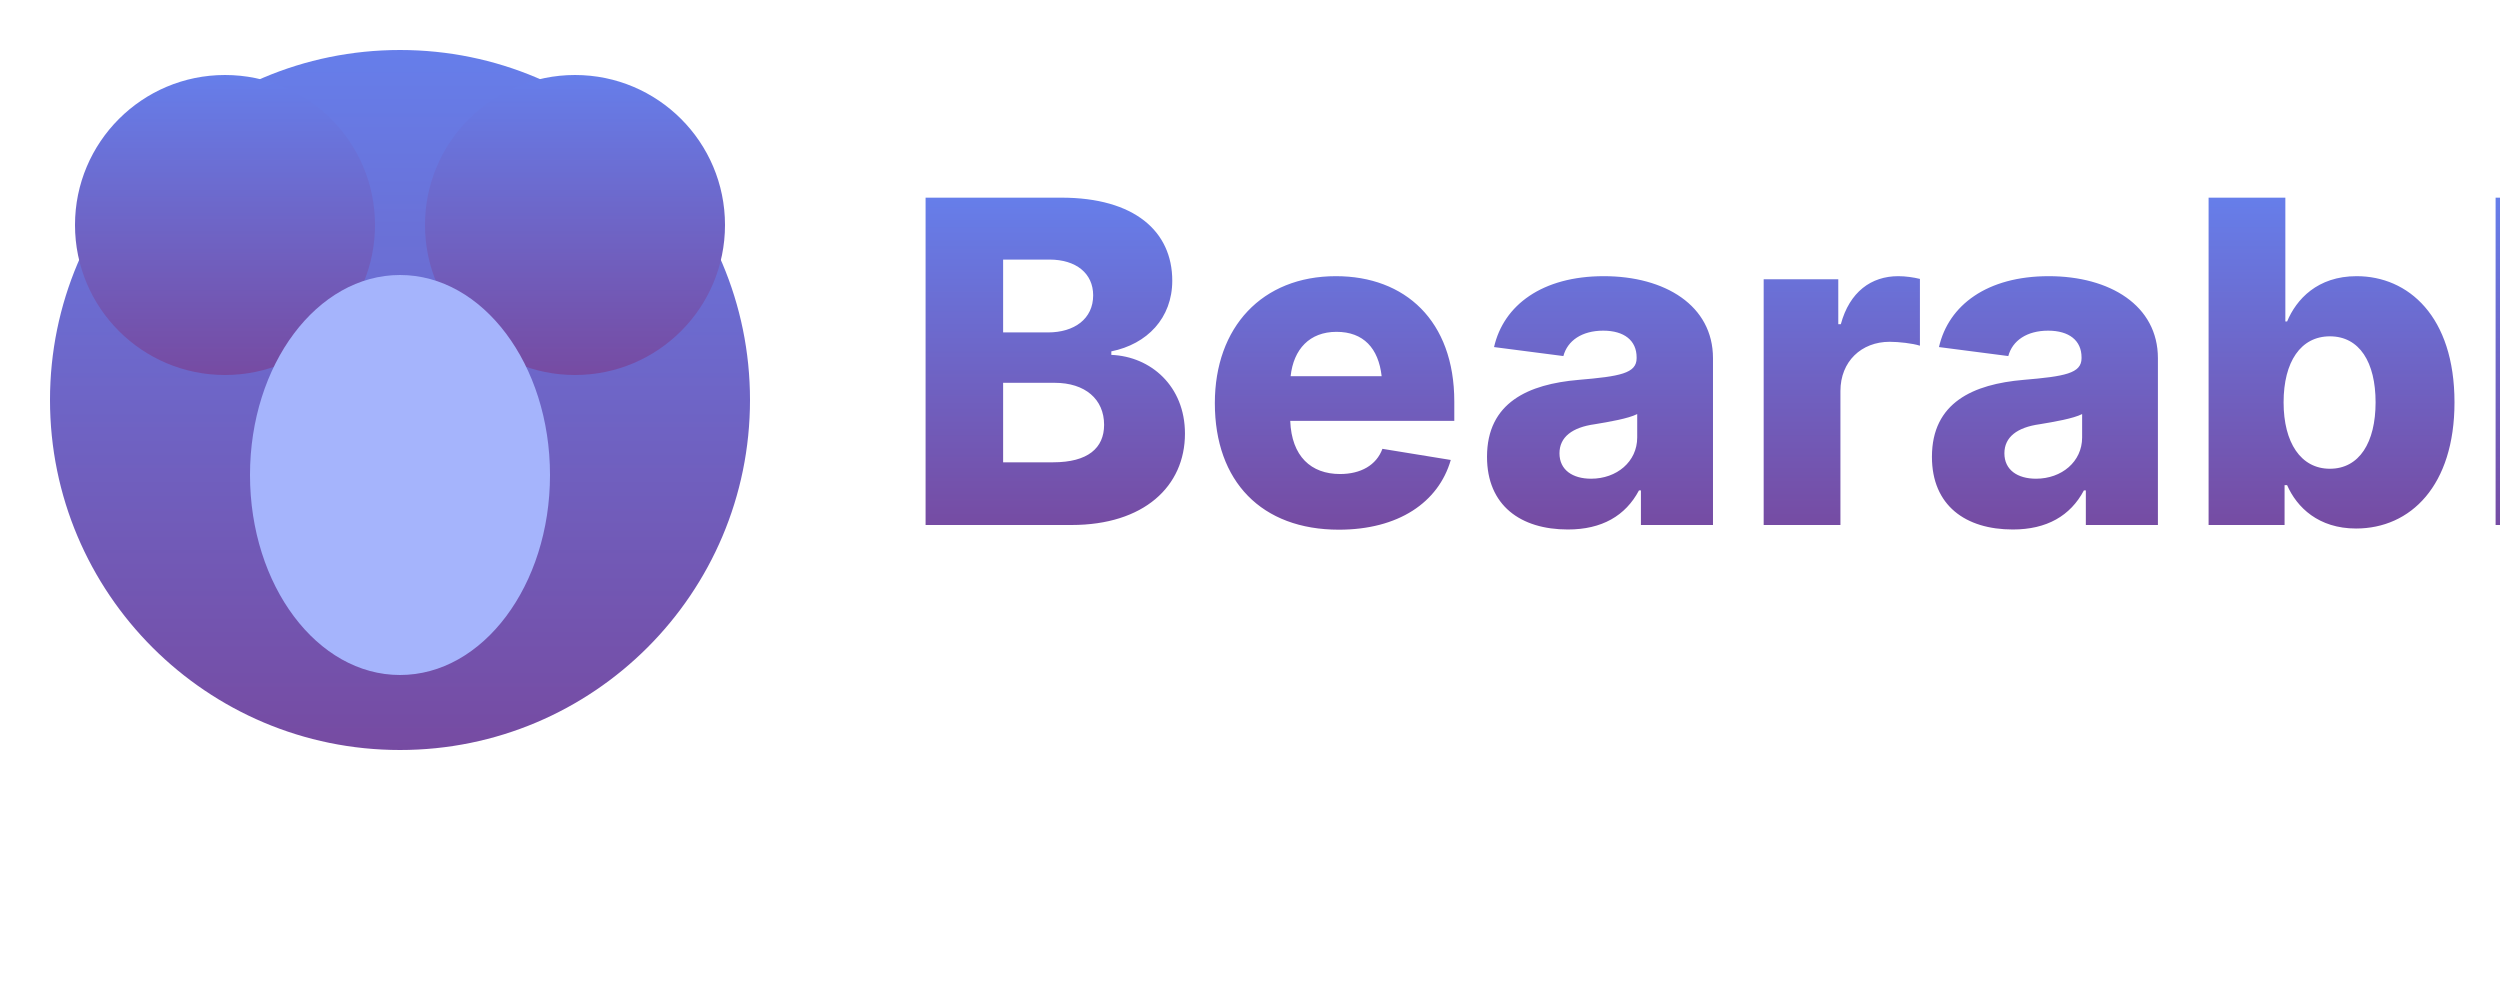
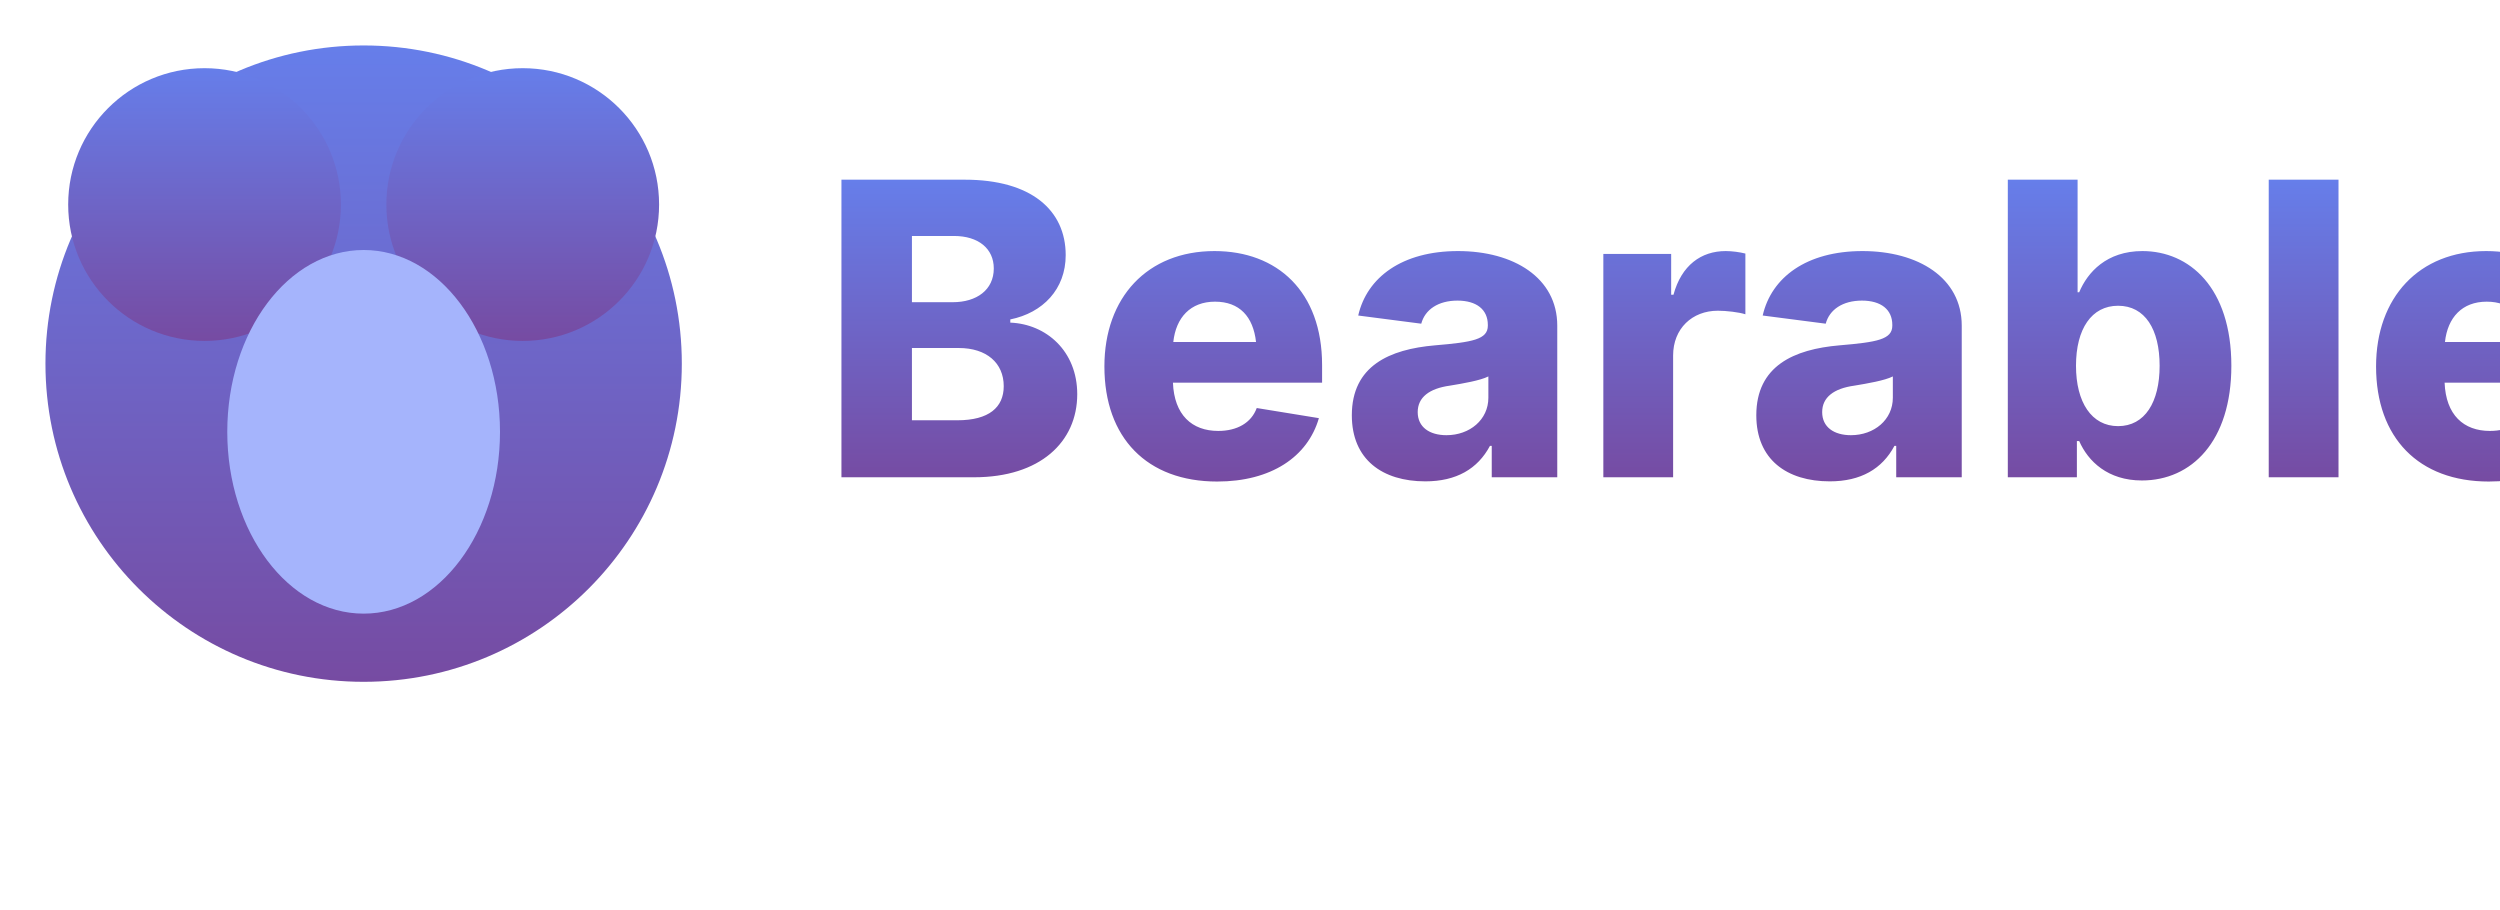
- <svg xmlns="http://www.w3.org/2000/svg" width="200" height="80" viewBox="0 0 200 80">
+ <svg xmlns="http://www.w3.org/2000/svg" width="220" height="80" viewBox="0 0 220 80">
  <defs>
    <linearGradient id="purpleGradient" x1="0%" y1="0%" x2="0%" y2="100%">
      <stop offset="0%" style="stop-color:#667eea;stop-opacity:1" />
      <stop offset="100%" style="stop-color:#764ba2;stop-opacity:1" />
    </linearGradient>
  </defs>
  <g id="bear-icon">
    <circle cx="32" cy="32" r="28" fill="url(#purpleGradient)" />
    <circle cx="18" cy="18" r="12" fill="url(#purpleGradient)" />
    <circle cx="46" cy="18" r="12" fill="url(#purpleGradient)" />
    <ellipse cx="32" cy="38" rx="12" ry="16" fill="#a5b4fc" />
  </g>
  <text x="72" y="42" font-family="Inter, Arial, sans-serif" font-size="36" font-weight="800" fill="url(#purpleGradient)">
    Bearable
  </text>
</svg>
